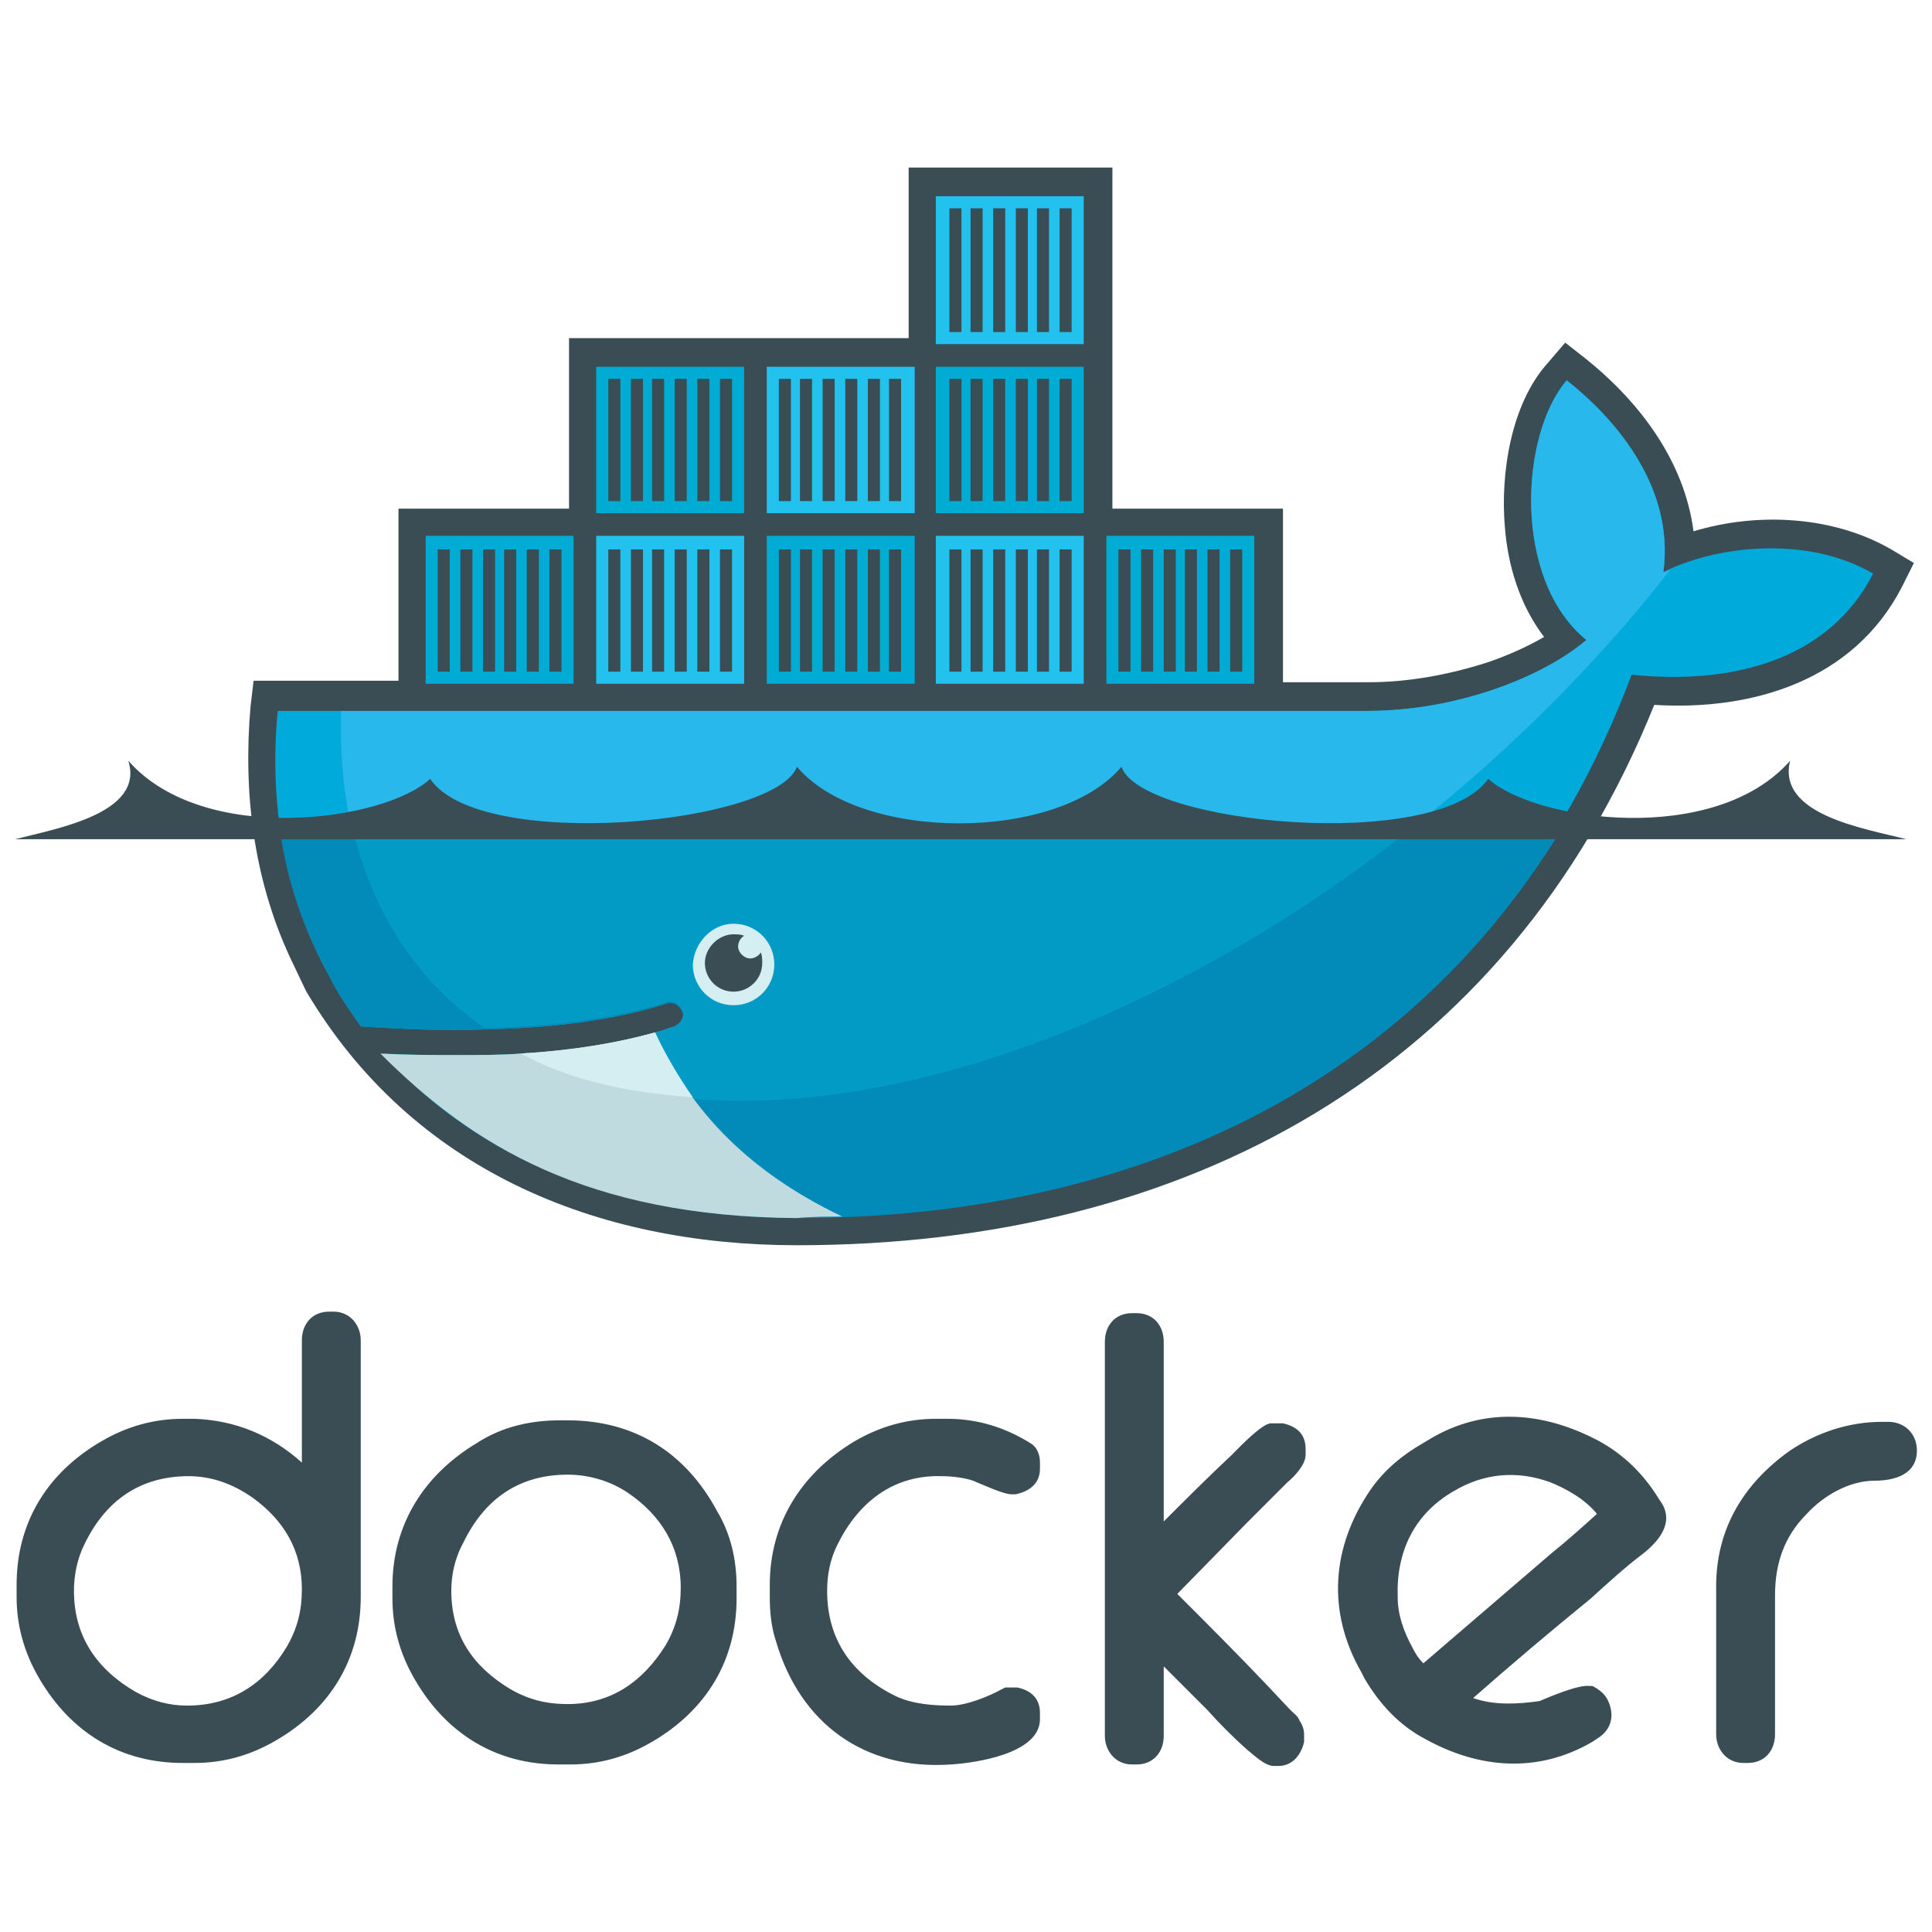
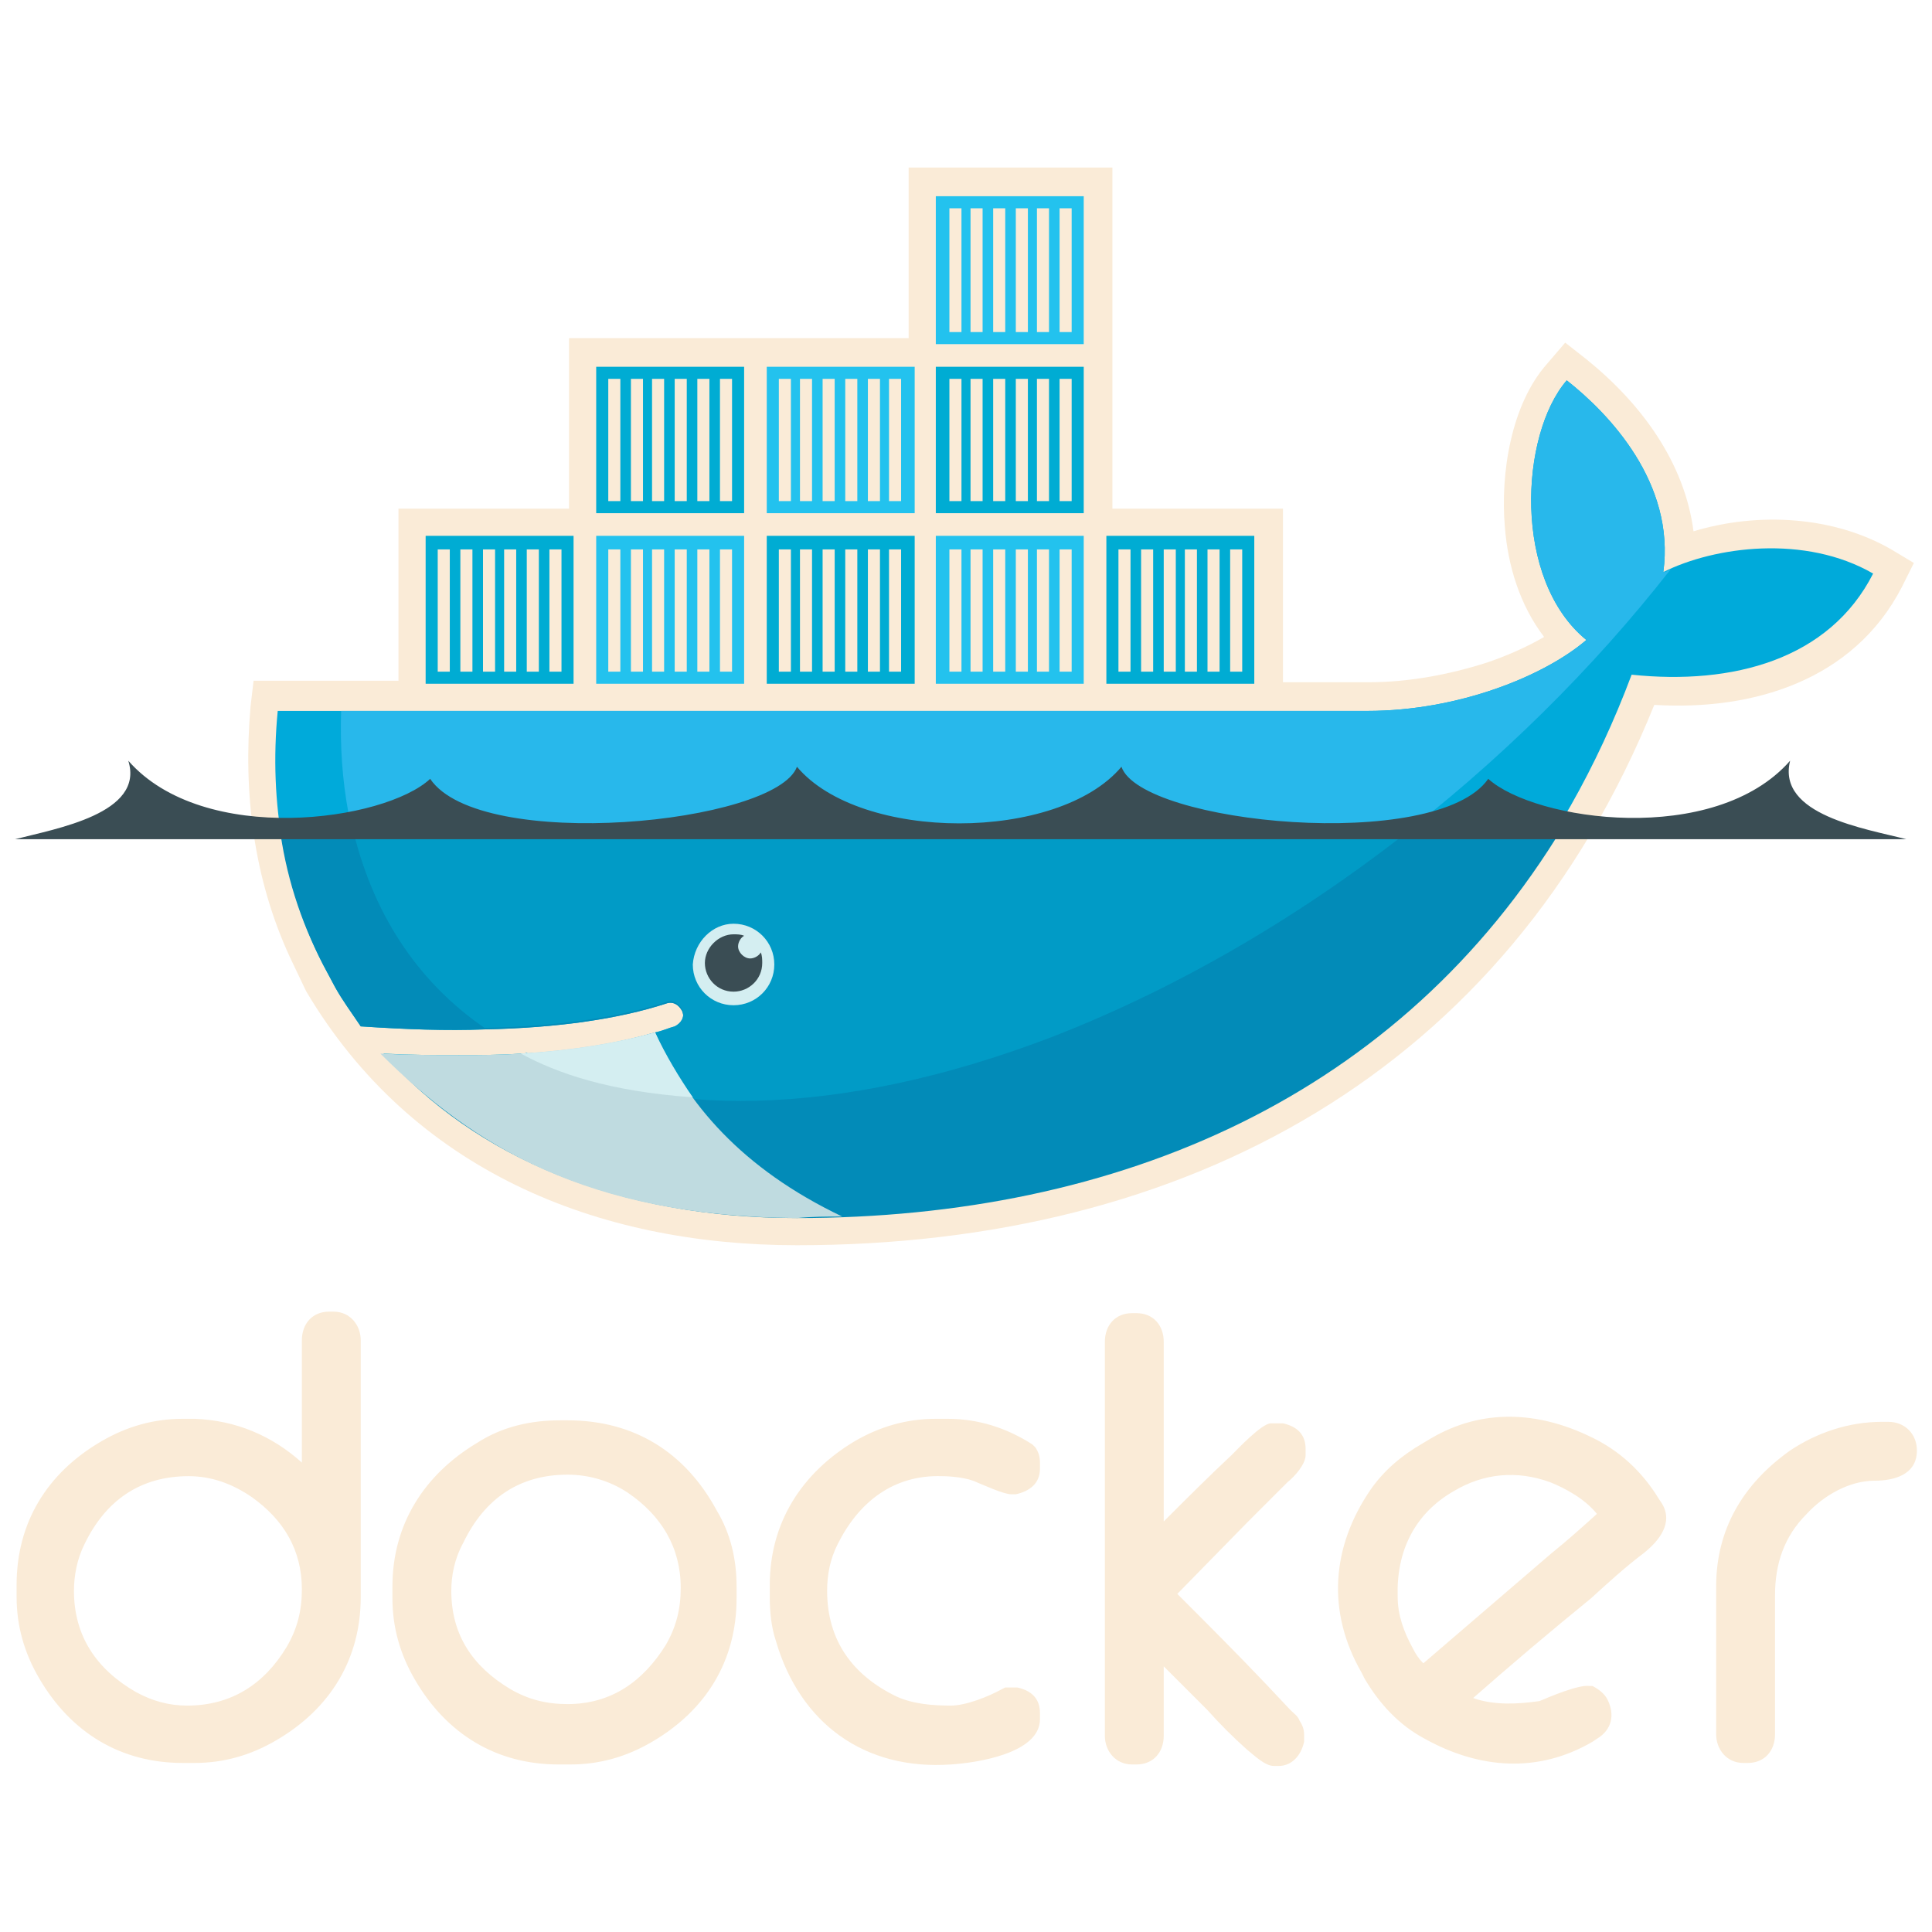
<svg xmlns="http://www.w3.org/2000/svg" viewBox="0 0 128 128">
-   <path fill-rule="evenodd" clip-rule="evenodd" fill="#3A4D54" d="M20 96.9v-8.1c0-1.1.7-1.9 1.8-1.9h.3c1.1 0 1.8.9 1.8 1.9v17c0 4.1-2 7.4-5.6 9.5-1.7 1-3.5 1.5-5.4 1.5h-.8c-4.1 0-7.4-2-9.5-5.6-1-1.7-1.5-3.5-1.5-5.4v-.8c0-4.1 2-7.4 5.6-9.5 1.7-1 3.5-1.5 5.4-1.5h.8c2.7.1 5.1 1.1 7.1 2.9zm-15.1 8.5c0 3 1.5 5.2 4.1 6.7 1.1.6 2.2.9 3.4.9 2.9 0 5.1-1.4 6.6-3.9.7-1.2 1-2.4 1-3.8 0-2.6-1.2-4.6-3.3-6.1-1.3-.9-2.7-1.4-4.2-1.4-3.2 0-5.5 1.6-6.9 4.5-.5 1-.7 2.1-.7 3.1zm32.2-11.3h.5c4.4 0 7.8 2.1 9.9 6 .9 1.5 1.3 3.2 1.3 5v.8c0 4.1-2 7.4-5.6 9.5-1.7 1-3.5 1.5-5.4 1.5H37c-4.1 0-7.4-2-9.5-5.6-1-1.7-1.5-3.5-1.5-5.4v-.8c0-4.1 2.1-7.4 5.6-9.5 1.7-1.1 3.6-1.5 5.5-1.5zm-7.2 11.3c0 2.9 1.4 5 3.9 6.5 1.2.7 2.4 1 3.8 1 2.9 0 5-1.5 6.5-3.9.7-1.2 1-2.4 1-3.8 0-2.7-1.3-4.8-3.5-6.3-1.2-.8-2.6-1.2-4-1.2-3.2 0-5.5 1.6-6.9 4.5-.6 1.1-.8 2.2-.8 3.2zm34.8-7.2c-.6-.3-1.7-.4-2.3-.4-3.2-.1-5.5 1.7-6.9 4.5-.5 1-.7 2-.7 3.1 0 3.3 1.7 5.6 4.6 7 1.1.5 2.4.6 3.6.6 1 0 2.5-.6 3.4-1.1l.2-.1h.8c.9.2 1.5.7 1.5 1.7v.4c0 2.3-4.3 2.9-5.9 3-5.7.4-10-2.7-11.6-8.2-.3-.9-.4-1.9-.4-2.9v-.8c0-4.1 2.1-7.4 5.6-9.5 1.7-1 3.5-1.5 5.4-1.5h.8c2 0 3.9.6 5.6 1.7l.1.1.1.1c.2.3.3.6.3 1v.4c0 1-.7 1.5-1.6 1.7H67c-.5 0-1.8-.6-2.3-.8zm12.4 2.6c1.5-1.5 3-3 4.5-4.4.4-.4 2-2.1 2.6-2.1h.8c.9.2 1.5.7 1.5 1.7v.4c0 .6-.7 1.4-1.2 1.8l-2.7 2.7-4.6 4.7c2 2 4 4 5.9 6l1.6 1.7c.2.2.5.4.6.7.2.3.3.6.3.9v.5c-.2.9-.8 1.6-1.7 1.6h-.3c-.6 0-1.3-.7-1.8-1.1-.9-.8-1.8-1.7-2.6-2.6l-2.9-2.9v4.6c0 1.1-.7 1.9-1.8 1.9H75c-1.1 0-1.8-.9-1.8-1.9V88.9c0-1.1.7-1.9 1.8-1.9h.3c1.1 0 1.8.8 1.8 1.9v11.9zm47.6-6.6h.4c1.1 0 1.9.8 1.9 1.9 0 1.6-1.5 2-2.8 2-1.7 0-3.4 1-4.5 2.2-1.5 1.5-2.1 3.3-2.1 5.4v9.2c0 1.1-.7 1.9-1.8 1.9h-.3c-1.1 0-1.8-.9-1.8-1.9v-9.8c0-3.8 1.8-6.8 4.9-9 1.8-1.2 3.9-1.9 6.1-1.9zm-27.1 18.3c1.4.5 3 .4 4.4.2.7-.3 2.6-1.1 3.3-1h.2c.4.2.8.5 1 .9.5 1 .3 2-.7 2.6l-.3.2c-3.6 2.1-7.5 1.8-11.1-.2-1.7-.9-3-2.3-4-4l-.2-.4c-2.3-4-2-8.3.6-12.1.9-1.3 2.1-2.3 3.5-3.1l.5-.3c3.4-2 7.1-1.8 10.6-.1 1.9.9 3.4 2.3 4.5 4.1l.2.3c.8 1.3-.2 2.5-1.2 3.3-1.2.9-2.4 2-3.5 3-2.7 2.2-5.3 4.4-7.8 6.6zm-3.3-2.3l8.5-7.3c1-.8 2-1.7 3-2.6-.8-1-2.1-1.7-3.1-2.1-2.2-.8-4.4-.6-6.4.6-2.6 1.5-3.8 4-3.7 7 0 1.2.4 2.3 1 3.4.2.4.4.7.7 1M73.7 33.7H85v11.5h5.7c2.6 0 5.3-.5 7.8-1.3 1.2-.4 2.6-1 3.8-1.7-1.6-2.1-2.4-4.7-2.6-7.3-.3-3.5.4-8.1 2.8-10.8l1.2-1.4 1.4 1.1c3.6 2.9 6.5 6.8 7.1 11.4 4.3-1.3 9.3-1 13.1 1.2l1.5.9-.8 1.6c-3.2 6.2-9.9 8.2-16.4 7.8-9.8 24.3-31 35.8-56.8 35.8-13.3 0-25.5-5-32.5-16.8l-.1-.2-1-2.1c-2.4-5.2-3.1-10.9-2.6-16.6l.2-1.7h9.6V33.7h11.3V22.4h22.5V11.1h13.5v22.6z" />
+   <path fill-rule="evenodd" clip-rule="evenodd" fill="#faebd7" d="M20 96.9v-8.1c0-1.1.7-1.9 1.8-1.9h.3c1.1 0 1.8.9 1.8 1.9v17c0 4.1-2 7.4-5.6 9.5-1.7 1-3.5 1.5-5.4 1.5h-.8c-4.1 0-7.4-2-9.5-5.6-1-1.7-1.5-3.5-1.5-5.4v-.8c0-4.1 2-7.4 5.6-9.5 1.7-1 3.5-1.5 5.4-1.5h.8c2.7.1 5.1 1.1 7.1 2.9zm-15.1 8.5c0 3 1.5 5.2 4.1 6.7 1.1.6 2.2.9 3.4.9 2.9 0 5.1-1.4 6.6-3.9.7-1.2 1-2.4 1-3.8 0-2.6-1.2-4.6-3.3-6.1-1.3-.9-2.7-1.4-4.2-1.4-3.2 0-5.5 1.6-6.9 4.5-.5 1-.7 2.1-.7 3.1zm32.2-11.3h.5c4.4 0 7.8 2.1 9.9 6 .9 1.5 1.3 3.2 1.3 5v.8c0 4.1-2 7.4-5.6 9.5-1.7 1-3.5 1.5-5.4 1.5H37c-4.1 0-7.4-2-9.5-5.6-1-1.7-1.5-3.5-1.5-5.4v-.8c0-4.1 2.1-7.4 5.6-9.5 1.7-1.1 3.6-1.5 5.5-1.5zm-7.2 11.3c0 2.9 1.4 5 3.9 6.5 1.2.7 2.4 1 3.8 1 2.9 0 5-1.5 6.5-3.9.7-1.2 1-2.4 1-3.8 0-2.7-1.3-4.8-3.5-6.3-1.2-.8-2.6-1.2-4-1.2-3.2 0-5.5 1.6-6.9 4.5-.6 1.1-.8 2.2-.8 3.2zm34.8-7.2c-.6-.3-1.7-.4-2.3-.4-3.2-.1-5.5 1.7-6.9 4.5-.5 1-.7 2-.7 3.1 0 3.3 1.7 5.6 4.6 7 1.1.5 2.4.6 3.6.6 1 0 2.5-.6 3.4-1.1l.2-.1h.8c.9.2 1.5.7 1.5 1.7v.4c0 2.3-4.3 2.9-5.9 3-5.7.4-10-2.7-11.6-8.2-.3-.9-.4-1.9-.4-2.9v-.8c0-4.1 2.1-7.4 5.6-9.5 1.7-1 3.5-1.5 5.4-1.5h.8c2 0 3.9.6 5.6 1.7l.1.1.1.1c.2.3.3.6.3 1v.4c0 1-.7 1.5-1.6 1.7H67c-.5 0-1.8-.6-2.3-.8zm12.4 2.6c1.5-1.5 3-3 4.5-4.4.4-.4 2-2.1 2.6-2.1h.8c.9.2 1.5.7 1.5 1.7v.4c0 .6-.7 1.4-1.2 1.8l-2.7 2.7-4.6 4.7c2 2 4 4 5.9 6l1.6 1.7c.2.2.5.4.6.7.2.3.3.6.3.9v.5c-.2.9-.8 1.6-1.7 1.6h-.3c-.6 0-1.3-.7-1.8-1.1-.9-.8-1.8-1.7-2.6-2.6l-2.9-2.9v4.6c0 1.1-.7 1.9-1.8 1.9H75c-1.1 0-1.8-.9-1.8-1.9V88.9c0-1.1.7-1.9 1.8-1.9h.3c1.1 0 1.8.8 1.8 1.9v11.9zm47.6-6.6h.4c1.1 0 1.9.8 1.9 1.9 0 1.6-1.5 2-2.8 2-1.7 0-3.4 1-4.5 2.2-1.5 1.5-2.1 3.3-2.1 5.4v9.2c0 1.1-.7 1.9-1.8 1.9h-.3c-1.1 0-1.8-.9-1.8-1.9v-9.8c0-3.8 1.8-6.8 4.9-9 1.8-1.2 3.9-1.9 6.1-1.9zm-27.1 18.3c1.4.5 3 .4 4.4.2.7-.3 2.6-1.1 3.3-1h.2c.4.2.8.5 1 .9.5 1 .3 2-.7 2.6l-.3.2c-3.6 2.1-7.5 1.8-11.1-.2-1.7-.9-3-2.3-4-4l-.2-.4c-2.3-4-2-8.3.6-12.1.9-1.3 2.1-2.3 3.5-3.1l.5-.3c3.4-2 7.1-1.8 10.6-.1 1.9.9 3.4 2.3 4.5 4.1l.2.3c.8 1.3-.2 2.5-1.2 3.3-1.2.9-2.4 2-3.5 3-2.7 2.2-5.3 4.4-7.8 6.6zm-3.3-2.3l8.5-7.3c1-.8 2-1.7 3-2.6-.8-1-2.1-1.7-3.1-2.1-2.2-.8-4.4-.6-6.4.6-2.6 1.5-3.8 4-3.7 7 0 1.2.4 2.3 1 3.4.2.4.4.7.7 1M73.7 33.7H85v11.5h5.7c2.6 0 5.3-.5 7.8-1.3 1.2-.4 2.6-1 3.8-1.7-1.6-2.1-2.4-4.7-2.6-7.3-.3-3.5.4-8.1 2.8-10.8l1.2-1.4 1.4 1.1c3.6 2.9 6.5 6.8 7.1 11.4 4.3-1.3 9.3-1 13.1 1.2l1.5.9-.8 1.6c-3.2 6.2-9.9 8.2-16.4 7.8-9.8 24.3-31 35.8-56.8 35.8-13.3 0-25.5-5-32.5-16.8l-.1-.2-1-2.1c-2.4-5.2-3.1-10.9-2.6-16.6l.2-1.7h9.6V33.7h11.3V22.4h22.5V11.1h13.5v22.6z" />
  <path fill="#00AADA" d="M110.2 37.9c.8-5.9-3.6-10.5-6.4-12.7-3.1 3.6-3.6 13.2 1.3 17.2-2.8 2.4-8.5 4.7-14.5 4.7H18.4c-.6 6.2.5 11.9 3 16.8l.8 1.5c.5.9 1.1 1.7 1.7 2.6 3 .2 5.7.3 8.2.2 4.9-.1 8.9-.7 12-1.7.5-.2.9.1 1.1.5.2.5-.1.9-.5 1.1-.4.1-.8.3-1.3.4-2.4.7-5 1.1-8.3 1.3h-.6c-1.3.1-2.7.1-4.2.1-1.6 0-3.1 0-4.9-.1 6 6.8 15.4 10.8 27.2 10.8 25 0 46.2-11.1 55.5-35.9 6.7.7 13.1-1 16-6.7-4.5-2.6-10.5-1.8-13.9-.1z" />
  <path fill="#28B8EB" d="M110.2 37.9c.8-5.9-3.6-10.5-6.4-12.7-3.1 3.6-3.6 13.2 1.3 17.2-2.8 2.4-8.5 4.7-14.5 4.7h-68c-.3 9.5 3.2 16.7 9.5 21 4.9-.1 8.9-.7 12-1.7.5-.2.9.1 1.1.5.2.5-.1.9-.5 1.1-.4.1-.8.3-1.3.4-2.4.7-5.2 1.2-8.5 1.4l-.1-.1c8.5 4.4 20.8 4.3 35-1.1 15.8-6.1 30.6-17.7 40.9-30.9-.2.1-.3.2-.5.2z" />
  <path fill="#028BB8" d="M18.5 54.6c.4 3.3 1.4 6.4 2.9 9.3l.8 1.5c.5.9 1.1 1.7 1.7 2.6 3 .2 5.7.3 8.2.2 4.9-.1 8.9-.7 12-1.7.5-.2.9.1 1.1.5.2.5-.1.9-.5 1.1-.4.1-.8.3-1.3.4-2.4.7-5.2 1.2-8.5 1.4h-.4c-1.3.1-2.7.1-4.1.1-1.6 0-3.2 0-4.9-.1 6 6.8 15.5 10.8 27.3 10.8 21.4 0 40-8.1 50.8-26H18.5v-.1z" />
  <path fill="#019BC6" d="M23.3 54.6c1.3 5.8 4.3 10.4 8.8 13.5 4.9-.1 8.9-.7 12-1.7.5-.2.9.1 1.1.5.2.5-.1.9-.5 1.1-.4.1-.8.3-1.3.4-2.4.7-5.2 1.2-8.6 1.4 8.5 4.4 20.8 4.3 34.9-1.1 8.5-3.3 16.8-8.2 24.2-14.1H23.3z" />
  <path fill-rule="evenodd" clip-rule="evenodd" fill="#00ACD3" d="M28.2 35.5H38v9.8h-9.8v-9.8zm.8.9h.8v8.1H29v-8.1zm1.5 0h.8v8.1h-.8v-8.1zm1.5 0h.8v8.1H32v-8.1zm1.4 0h.8v8.1h-.8v-8.1zm1.5 0h.8v8.1h-.8v-8.1zm1.5 0h.8v8.1h-.8v-8.1zm3.1-12.1h9.8V34h-9.8v-9.7zm.8.8h.8v8.1h-.8v-8.1zm1.5 0h.8v8.1h-.8v-8.1zm1.4 0h.8v8.1h-.8v-8.1zm1.5 0h.8v8.1h-.8v-8.1zm1.5 0h.8v8.1h-.8v-8.1zm1.5 0h.8v8.1h-.8v-8.1z" />
  <path fill-rule="evenodd" clip-rule="evenodd" fill="#23C2EE" d="M39.5 35.5h9.8v9.8h-9.8v-9.8zm.8.9h.8v8.1h-.8v-8.1zm1.5 0h.8v8.1h-.8v-8.1zm1.4 0h.8v8.1h-.8v-8.1zm1.5 0h.8v8.1h-.8v-8.1zm1.5 0h.8v8.1h-.8v-8.1zm1.5 0h.8v8.1h-.8v-8.1z" />
  <path fill-rule="evenodd" clip-rule="evenodd" fill="#00ACD3" d="M50.8 35.5h9.8v9.8h-9.8v-9.8zm.8.9h.8v8.1h-.8v-8.1zm1.4 0h.8v8.1H53v-8.1zm1.5 0h.8v8.1h-.8v-8.1zm1.5 0h.8v8.1H56v-8.1zm1.5 0h.8v8.1h-.8v-8.1zm1.4 0h.8v8.1h-.8v-8.1z" />
  <path fill-rule="evenodd" clip-rule="evenodd" fill="#23C2EE" d="M50.8 24.3h9.8V34h-9.8v-9.7zm.8.8h.8v8.1h-.8v-8.1zm1.4 0h.8v8.1H53v-8.1zm1.5 0h.8v8.1h-.8v-8.1zm1.5 0h.8v8.1H56v-8.1zm1.5 0h.8v8.1h-.8v-8.1zm1.4 0h.8v8.1h-.8v-8.1zM62 35.5h9.8v9.8H62v-9.8zm.9.9h.8v8.1h-.8v-8.1zm1.4 0h.8v8.1h-.8v-8.1zm1.5 0h.8v8.1h-.8v-8.1zm1.5 0h.8v8.1h-.8v-8.1zm1.4 0h.8v8.1h-.8v-8.1zm1.5 0h.8v8.1h-.8v-8.1z" />
  <path fill-rule="evenodd" clip-rule="evenodd" fill="#00ACD3" d="M62 24.3h9.8V34H62v-9.7zm.9.8h.8v8.1h-.8v-8.1zm1.4 0h.8v8.1h-.8v-8.1zm1.5 0h.8v8.1h-.8v-8.1zm1.5 0h.8v8.1h-.8v-8.1zm1.4 0h.8v8.1h-.8v-8.1zm1.5 0h.8v8.1h-.8v-8.1z" />
  <path fill-rule="evenodd" clip-rule="evenodd" fill="#23C2EE" d="M62 13h9.8v9.8H62V13zm.9.8h.8V22h-.8v-8.2zm1.4 0h.8V22h-.8v-8.2zm1.5 0h.8V22h-.8v-8.2zm1.5 0h.8V22h-.8v-8.2zm1.4 0h.8V22h-.8v-8.2zm1.5 0h.8V22h-.8v-8.2z" />
  <path fill-rule="evenodd" clip-rule="evenodd" fill="#00ACD3" d="M73.3 35.5h9.8v9.8h-9.8v-9.8zm.8.9h.8v8.1h-.8v-8.1zm1.5 0h.8v8.1h-.8v-8.1zm1.5 0h.8v8.1h-.8v-8.1zm1.4 0h.8v8.1h-.8v-8.1zm1.5 0h.8v8.1H80v-8.1zm1.5 0h.8v8.1h-.8v-8.1z" />
  <path fill-rule="evenodd" clip-rule="evenodd" fill="#D4EEF1" d="M48.6 61.2c1.5 0 2.7 1.2 2.7 2.7 0 1.5-1.2 2.7-2.7 2.7-1.5 0-2.7-1.2-2.7-2.7.1-1.5 1.3-2.7 2.7-2.7" />
  <path fill-rule="evenodd" clip-rule="evenodd" fill="#3A4D54" d="M48.6 61.9c.2 0 .5 0 .7.1-.2.1-.4.4-.4.7 0 .4.4.8.8.8.3 0 .6-.2.7-.4.1.2.1.5.1.7 0 1.1-.9 1.9-1.9 1.9-1.1 0-1.9-.9-1.9-1.9 0-1 .9-1.9 1.9-1.9M1 55.6h125.3c-2.7-.7-8.6-1.6-7.7-5.2-5 5.7-16.9 4-20 1.2-3.4 4.9-23 3-24.3-.8-4.2 5-17.3 5-21.5 0-1.4 3.8-21 5.7-24.3.8-3 2.8-15 4.5-20-1.2 1.1 3.5-4.8 4.5-7.5 5.2" />
  <path fill="#BFDBE0" d="M55.8 80.6c-6.7-3.2-10.3-7.5-12.4-12.2-2.5.7-5.5 1.2-8.9 1.4-1.3.1-2.7.1-4.1.1-1.7 0-3.4 0-5.2-.1 6.1 6.1 13.7 10.8 27.6 10.9 1-.1 2-.1 3-.1z" />
  <path fill="#D4EEF1" d="M45.9 72.7c-.9-1.3-1.8-2.8-2.5-4.3-2.5.7-5.5 1.2-8.9 1.4 2.4 1.3 5.8 2.5 11.4 2.9z" />
</svg>
